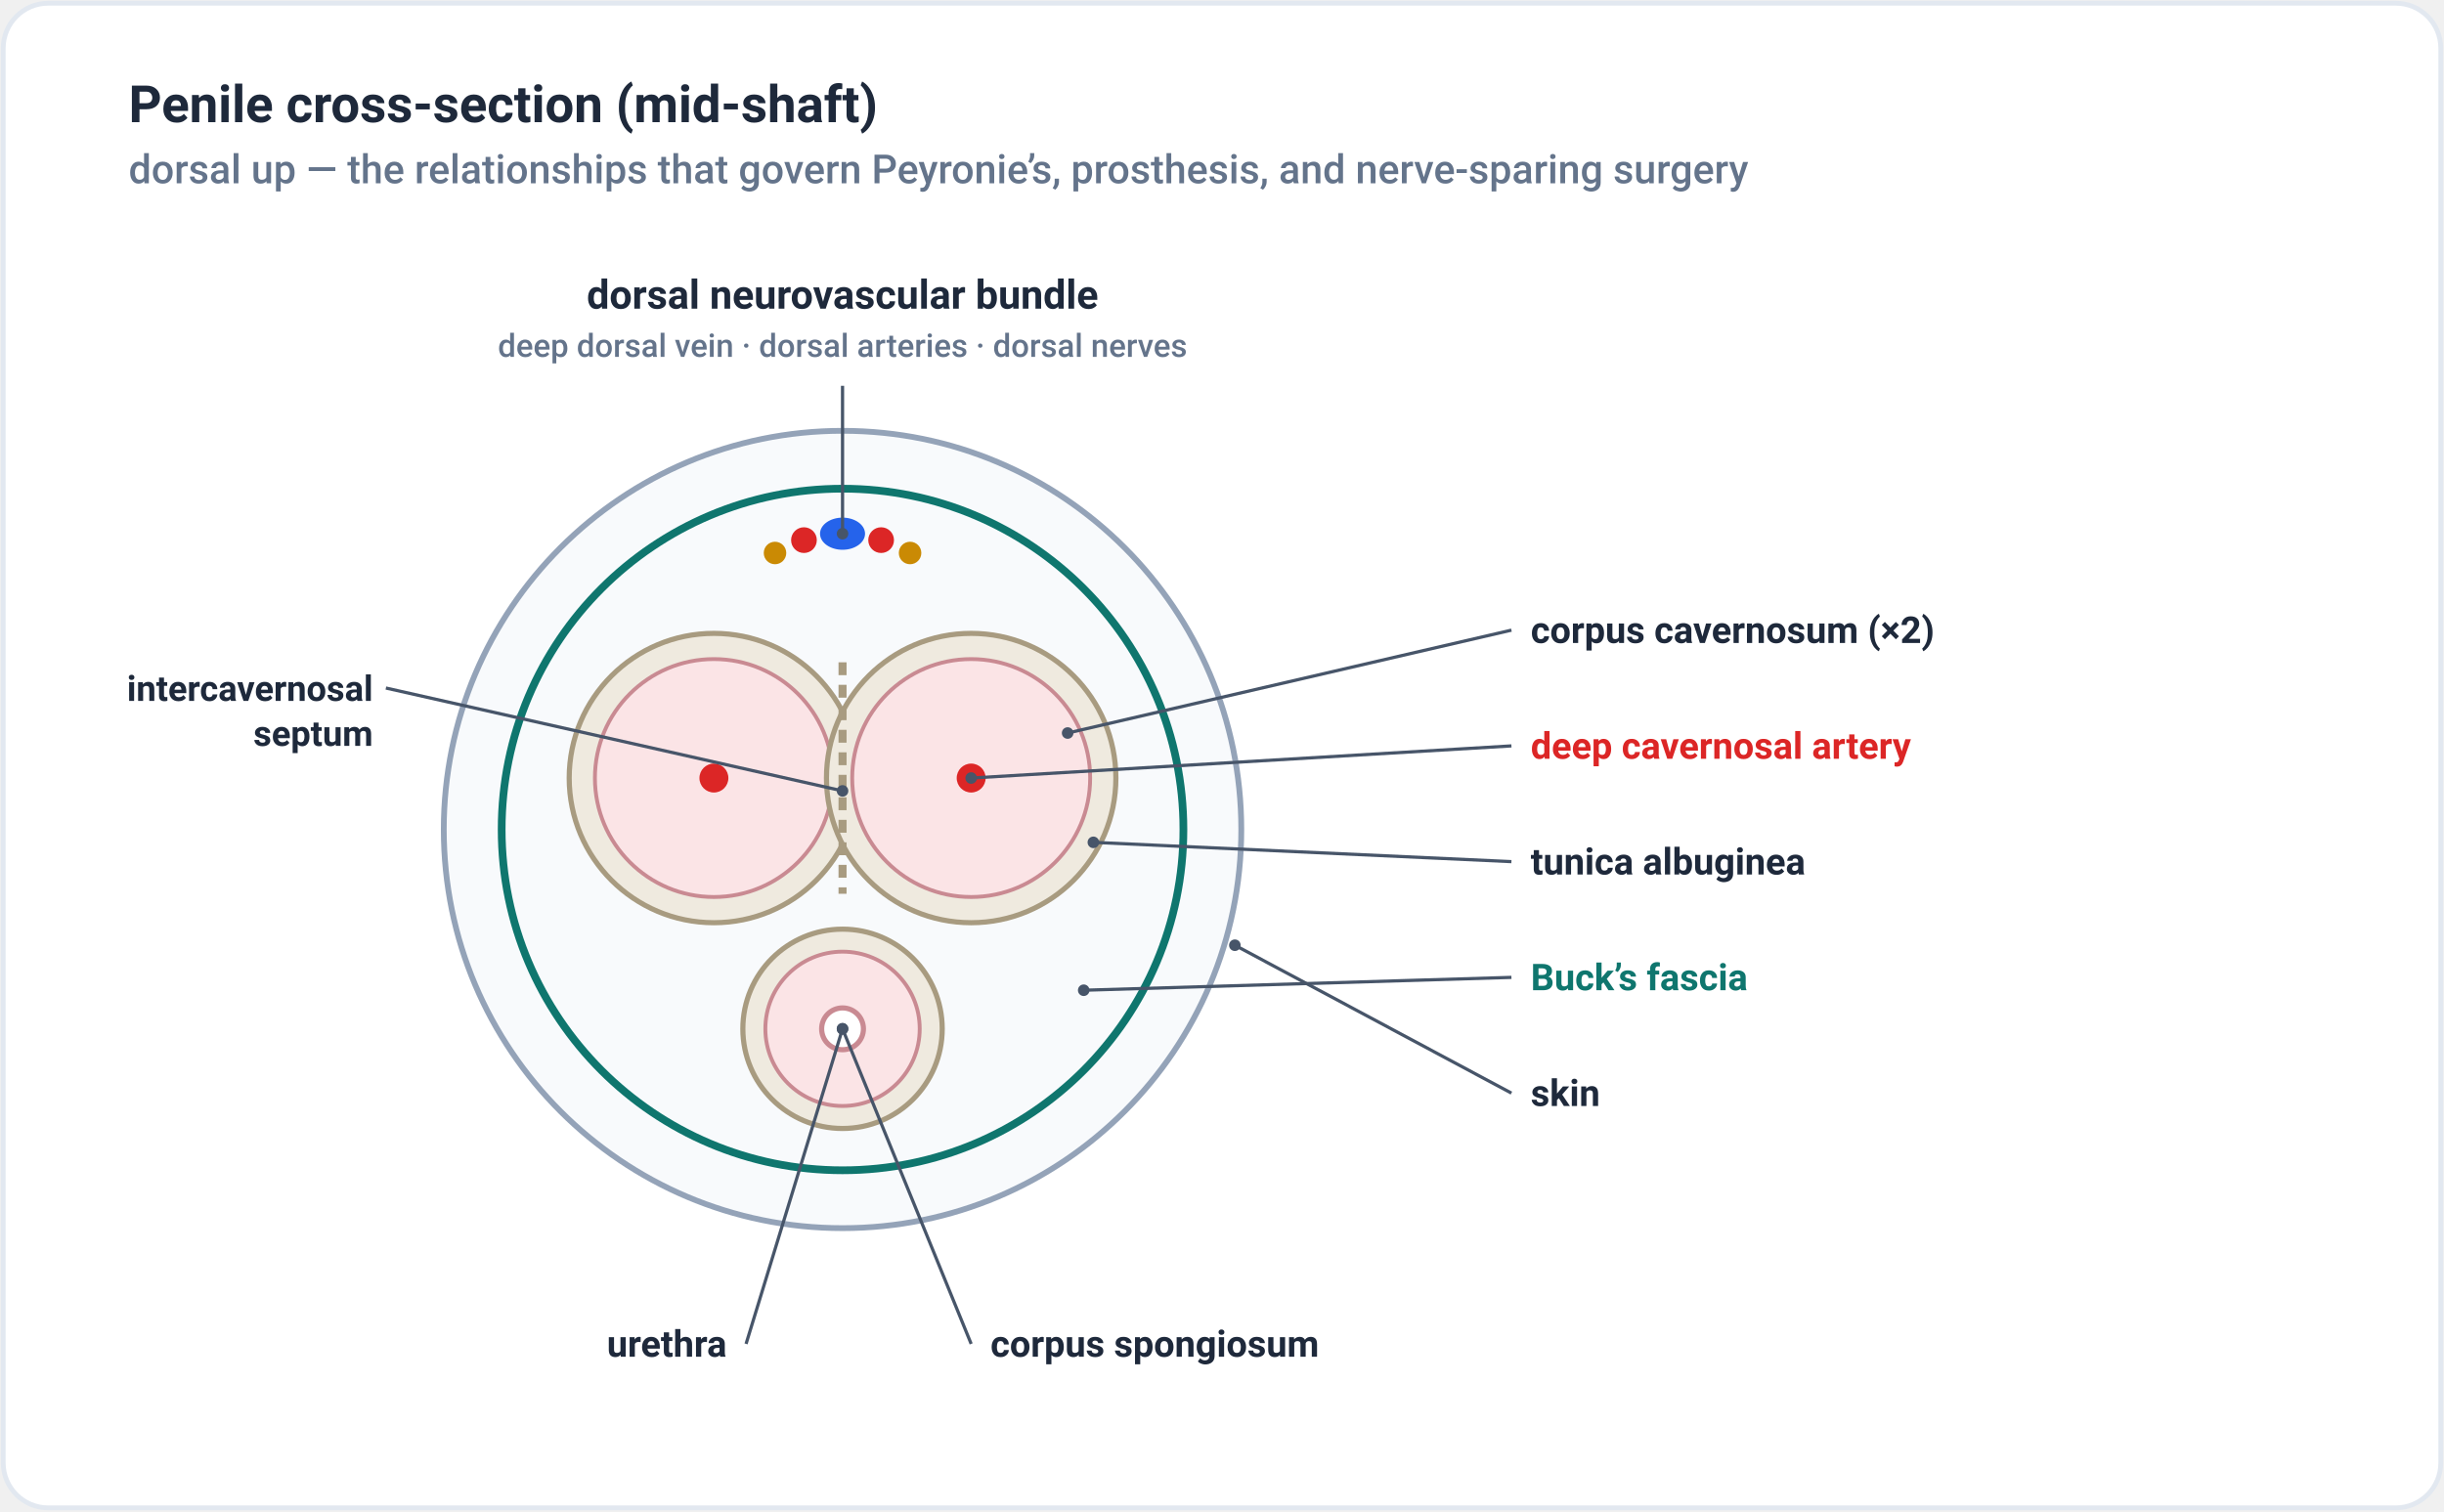
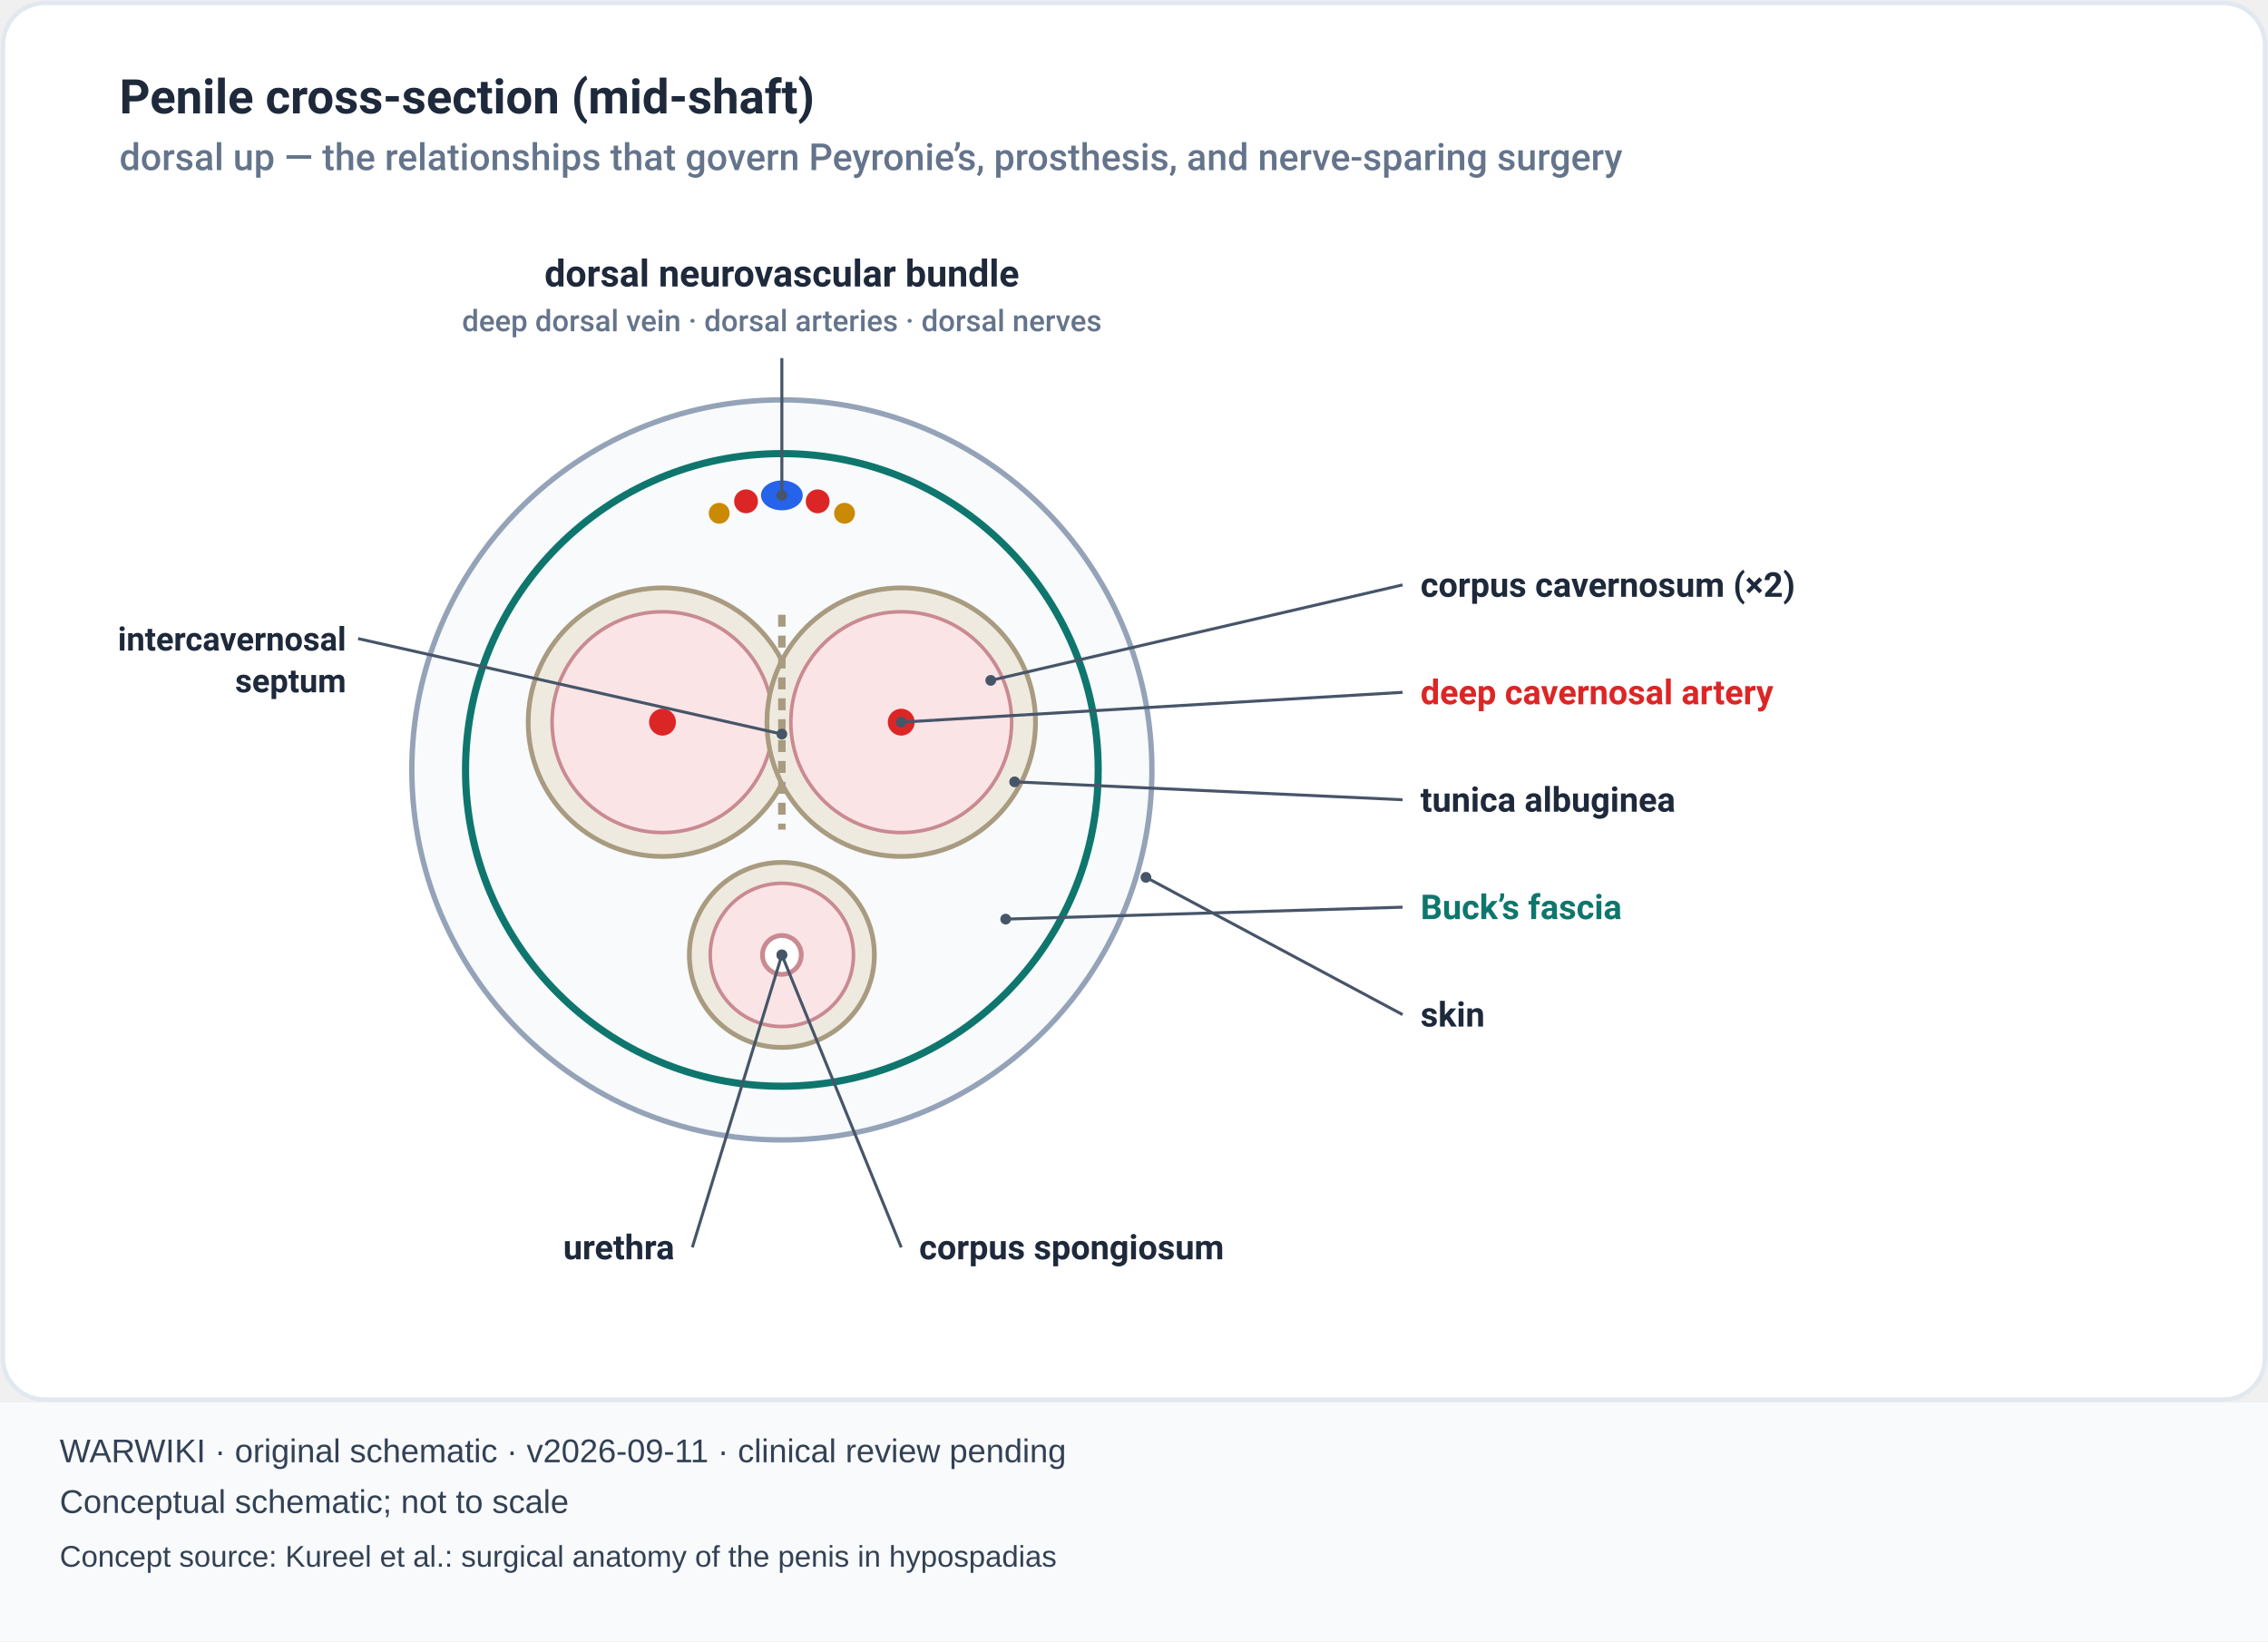
- <svg xmlns="http://www.w3.org/2000/svg" viewBox="0 0 760 470" width="760" height="470" role="img" aria-label="Transverse mid-shaft penile cross-section with dorsal up: paired corpora cavernosa with tunica albuginea, deep cavernosal arteries and intercavernosal septum; ventral corpus spongiosum carrying the urethra; the dorsal neurovascular bundle of deep dorsal vein, dorsal arteries and dorsal nerves; Buck's fascia and skin.">
+ <svg xmlns="http://www.w3.org/2000/svg" viewBox="0 0 760 550" width="760" height="550" role="img" aria-labelledby="figure-title figure-description">
  <rect x="1" y="1" width="758" height="468" rx="14" fill="#FFFFFF" stroke="#E2E8F0" stroke-width="1.5" />
  <text x="40" y="38" text-anchor="start" font-family="-apple-system, 'Segoe UI', Roboto, Helvetica, Arial, sans-serif" font-size="16" font-weight="700" fill="#1E293B">Penile cross-section (mid-shaft)</text>
  <text x="40" y="57" text-anchor="start" font-family="-apple-system, 'Segoe UI', Roboto, Helvetica, Arial, sans-serif" font-size="12.5" font-weight="500" fill="#64748B">dorsal up — the relationships that govern Peyronie’s, prosthesis, and nerve-sparing surgery</text>
  <circle cx="262" cy="258" r="124" fill="#F8FAFC" stroke="#94A3B8" stroke-width="1.8" />
  <circle cx="262" cy="258" r="106" fill="none" stroke="#0F766E" stroke-width="2.4" />
  <circle cx="222" cy="242" r="45" fill="#EFEADF" stroke="#A89B80" stroke-width="1.6" />
  <circle cx="222" cy="242" r="37" fill="#FBE4E6" stroke="#C98A92" stroke-width="1.2" />
  <circle cx="222" cy="242" r="4.5" fill="#DC2626" />
  <circle cx="302" cy="242" r="45" fill="#EFEADF" stroke="#A89B80" stroke-width="1.6" />
  <circle cx="302" cy="242" r="37" fill="#FBE4E6" stroke="#C98A92" stroke-width="1.2" />
  <circle cx="302" cy="242" r="4.5" fill="#DC2626" />
  <line x1="262" y1="206" x2="262" y2="278" stroke="#A89B80" stroke-width="2.5" stroke-dasharray="4 3" />
  <circle cx="262" cy="320" r="31" fill="#EFEADF" stroke="#A89B80" stroke-width="1.6" />
  <circle cx="262" cy="320" r="24" fill="#FBE4E6" stroke="#C98A92" stroke-width="1.2" />
  <circle cx="262" cy="320" r="6.5" fill="#FFFFFF" stroke="#C98A92" stroke-width="1.6" />
  <ellipse cx="262" cy="166" rx="7" ry="5" fill="#2563EB" />
  <circle cx="250" cy="168" r="4" fill="#DC2626" />
  <circle cx="274" cy="168" r="4" fill="#DC2626" />
  <circle cx="241" cy="172" r="3.5" fill="#CA8A04" />
  <circle cx="283" cy="172" r="3.5" fill="#CA8A04" />
  <text x="262" y="96" text-anchor="middle" font-family="-apple-system, 'Segoe UI', Roboto, Helvetica, Arial, sans-serif" font-size="12.5" font-weight="700" fill="#1E293B" paint-order="stroke" stroke="#FFFFFF" stroke-width="3.2" stroke-linejoin="round">dorsal neurovascular bundle</text>
  <text x="262" y="111" text-anchor="middle" font-family="-apple-system, 'Segoe UI', Roboto, Helvetica, Arial, sans-serif" font-size="10" font-weight="500" fill="#64748B" paint-order="stroke" stroke="#FFFFFF" stroke-width="3.2" stroke-linejoin="round">deep dorsal vein · dorsal arteries · dorsal nerves</text>
  <line x1="262" y1="166" x2="262" y2="120" stroke="#475569" stroke-width="1" />
  <circle cx="262" cy="166" r="1.8" fill="#475569" />
  <line x1="332" y1="228" x2="470" y2="196" stroke="#475569" stroke-width="1" />
  <circle cx="332" cy="228" r="1.8" fill="#475569" />
  <text x="476" y="200" text-anchor="start" font-family="-apple-system, 'Segoe UI', Roboto, Helvetica, Arial, sans-serif" font-size="11.5" font-weight="600" fill="#1E293B" paint-order="stroke" stroke="#FFFFFF" stroke-width="3.2" stroke-linejoin="round">corpus cavernosum (×2)</text>
  <line x1="302" y1="242" x2="470" y2="232" stroke="#475569" stroke-width="1" />
  <circle cx="302" cy="242" r="1.8" fill="#475569" />
  <text x="476" y="236" text-anchor="start" font-family="-apple-system, 'Segoe UI', Roboto, Helvetica, Arial, sans-serif" font-size="11.5" font-weight="600" fill="#DC2626" paint-order="stroke" stroke="#FFFFFF" stroke-width="3.2" stroke-linejoin="round">deep cavernosal artery</text>
  <line x1="340" y1="262" x2="470" y2="268" stroke="#475569" stroke-width="1" />
  <circle cx="340" cy="262" r="1.8" fill="#475569" />
  <text x="476" y="272" text-anchor="start" font-family="-apple-system, 'Segoe UI', Roboto, Helvetica, Arial, sans-serif" font-size="11.5" font-weight="600" fill="#1E293B" paint-order="stroke" stroke="#FFFFFF" stroke-width="3.2" stroke-linejoin="round">tunica albuginea</text>
  <line x1="337" y1="308" x2="470" y2="304" stroke="#475569" stroke-width="1" />
  <circle cx="337" cy="308" r="1.8" fill="#475569" />
  <text x="476" y="308" text-anchor="start" font-family="-apple-system, 'Segoe UI', Roboto, Helvetica, Arial, sans-serif" font-size="11.5" font-weight="600" fill="#0F766E" paint-order="stroke" stroke="#FFFFFF" stroke-width="3.2" stroke-linejoin="round">Buck’s fascia</text>
  <line x1="384" y1="294" x2="470" y2="340" stroke="#475569" stroke-width="1" />
  <circle cx="384" cy="294" r="1.8" fill="#475569" />
  <text x="476" y="344" text-anchor="start" font-family="-apple-system, 'Segoe UI', Roboto, Helvetica, Arial, sans-serif" font-size="11.5" font-weight="600" fill="#1E293B" paint-order="stroke" stroke="#FFFFFF" stroke-width="3.2" stroke-linejoin="round">skin</text>
  <line x1="262" y1="320" x2="302" y2="418" stroke="#475569" stroke-width="1" />
  <circle cx="262" cy="320" r="1.8" fill="#475569" />
  <text x="308" y="422" text-anchor="start" font-family="-apple-system, 'Segoe UI', Roboto, Helvetica, Arial, sans-serif" font-size="11.5" font-weight="600" fill="#1E293B" paint-order="stroke" stroke="#FFFFFF" stroke-width="3.2" stroke-linejoin="round">corpus spongiosum</text>
  <line x1="262" y1="320" x2="232" y2="418" stroke="#475569" stroke-width="1" />
  <circle cx="262" cy="320" r="1.8" fill="#475569" />
  <text x="226" y="422" text-anchor="end" font-family="-apple-system, 'Segoe UI', Roboto, Helvetica, Arial, sans-serif" font-size="11.5" font-weight="600" fill="#1E293B" paint-order="stroke" stroke="#FFFFFF" stroke-width="3.2" stroke-linejoin="round">urethra</text>
  <line x1="262" y1="246" x2="120" y2="214" stroke="#475569" stroke-width="1" />
  <circle cx="262" cy="246" r="1.8" fill="#475569" />
  <text x="116" y="218" text-anchor="end" font-family="-apple-system, 'Segoe UI', Roboto, Helvetica, Arial, sans-serif" font-size="11" font-weight="600" fill="#1E293B" paint-order="stroke" stroke="#FFFFFF" stroke-width="3.2" stroke-linejoin="round">intercavernosal</text>
  <text x="116" y="232" text-anchor="end" font-family="-apple-system, 'Segoe UI', Roboto, Helvetica, Arial, sans-serif" font-size="11" font-weight="600" fill="#1E293B" paint-order="stroke" stroke="#FFFFFF" stroke-width="3.2" stroke-linejoin="round">septum</text>
+   <g id="figure-provenance">
+     <rect x="0" y="470" width="760" height="80" fill="#F8FAFC" />
+     <text x="20" y="490" font-family="Arial, sans-serif" font-size="11" fill="#334155">WARWIKI · original schematic · v2026-09-11 · clinical review pending</text>
+     <text x="20" y="507" font-family="Arial, sans-serif" font-size="11" fill="#334155">Conceptual schematic; not to scale</text>
+     <a href="https://pubmed.ncbi.nlm.nih.gov/25917735/">
+       <text x="20" y="525" font-family="Arial, sans-serif" font-size="10" fill="#334155">Concept source: Kureel et al.: surgical anatomy of the penis in hypospadias</text>
+     </a>
+   </g>
</svg>
